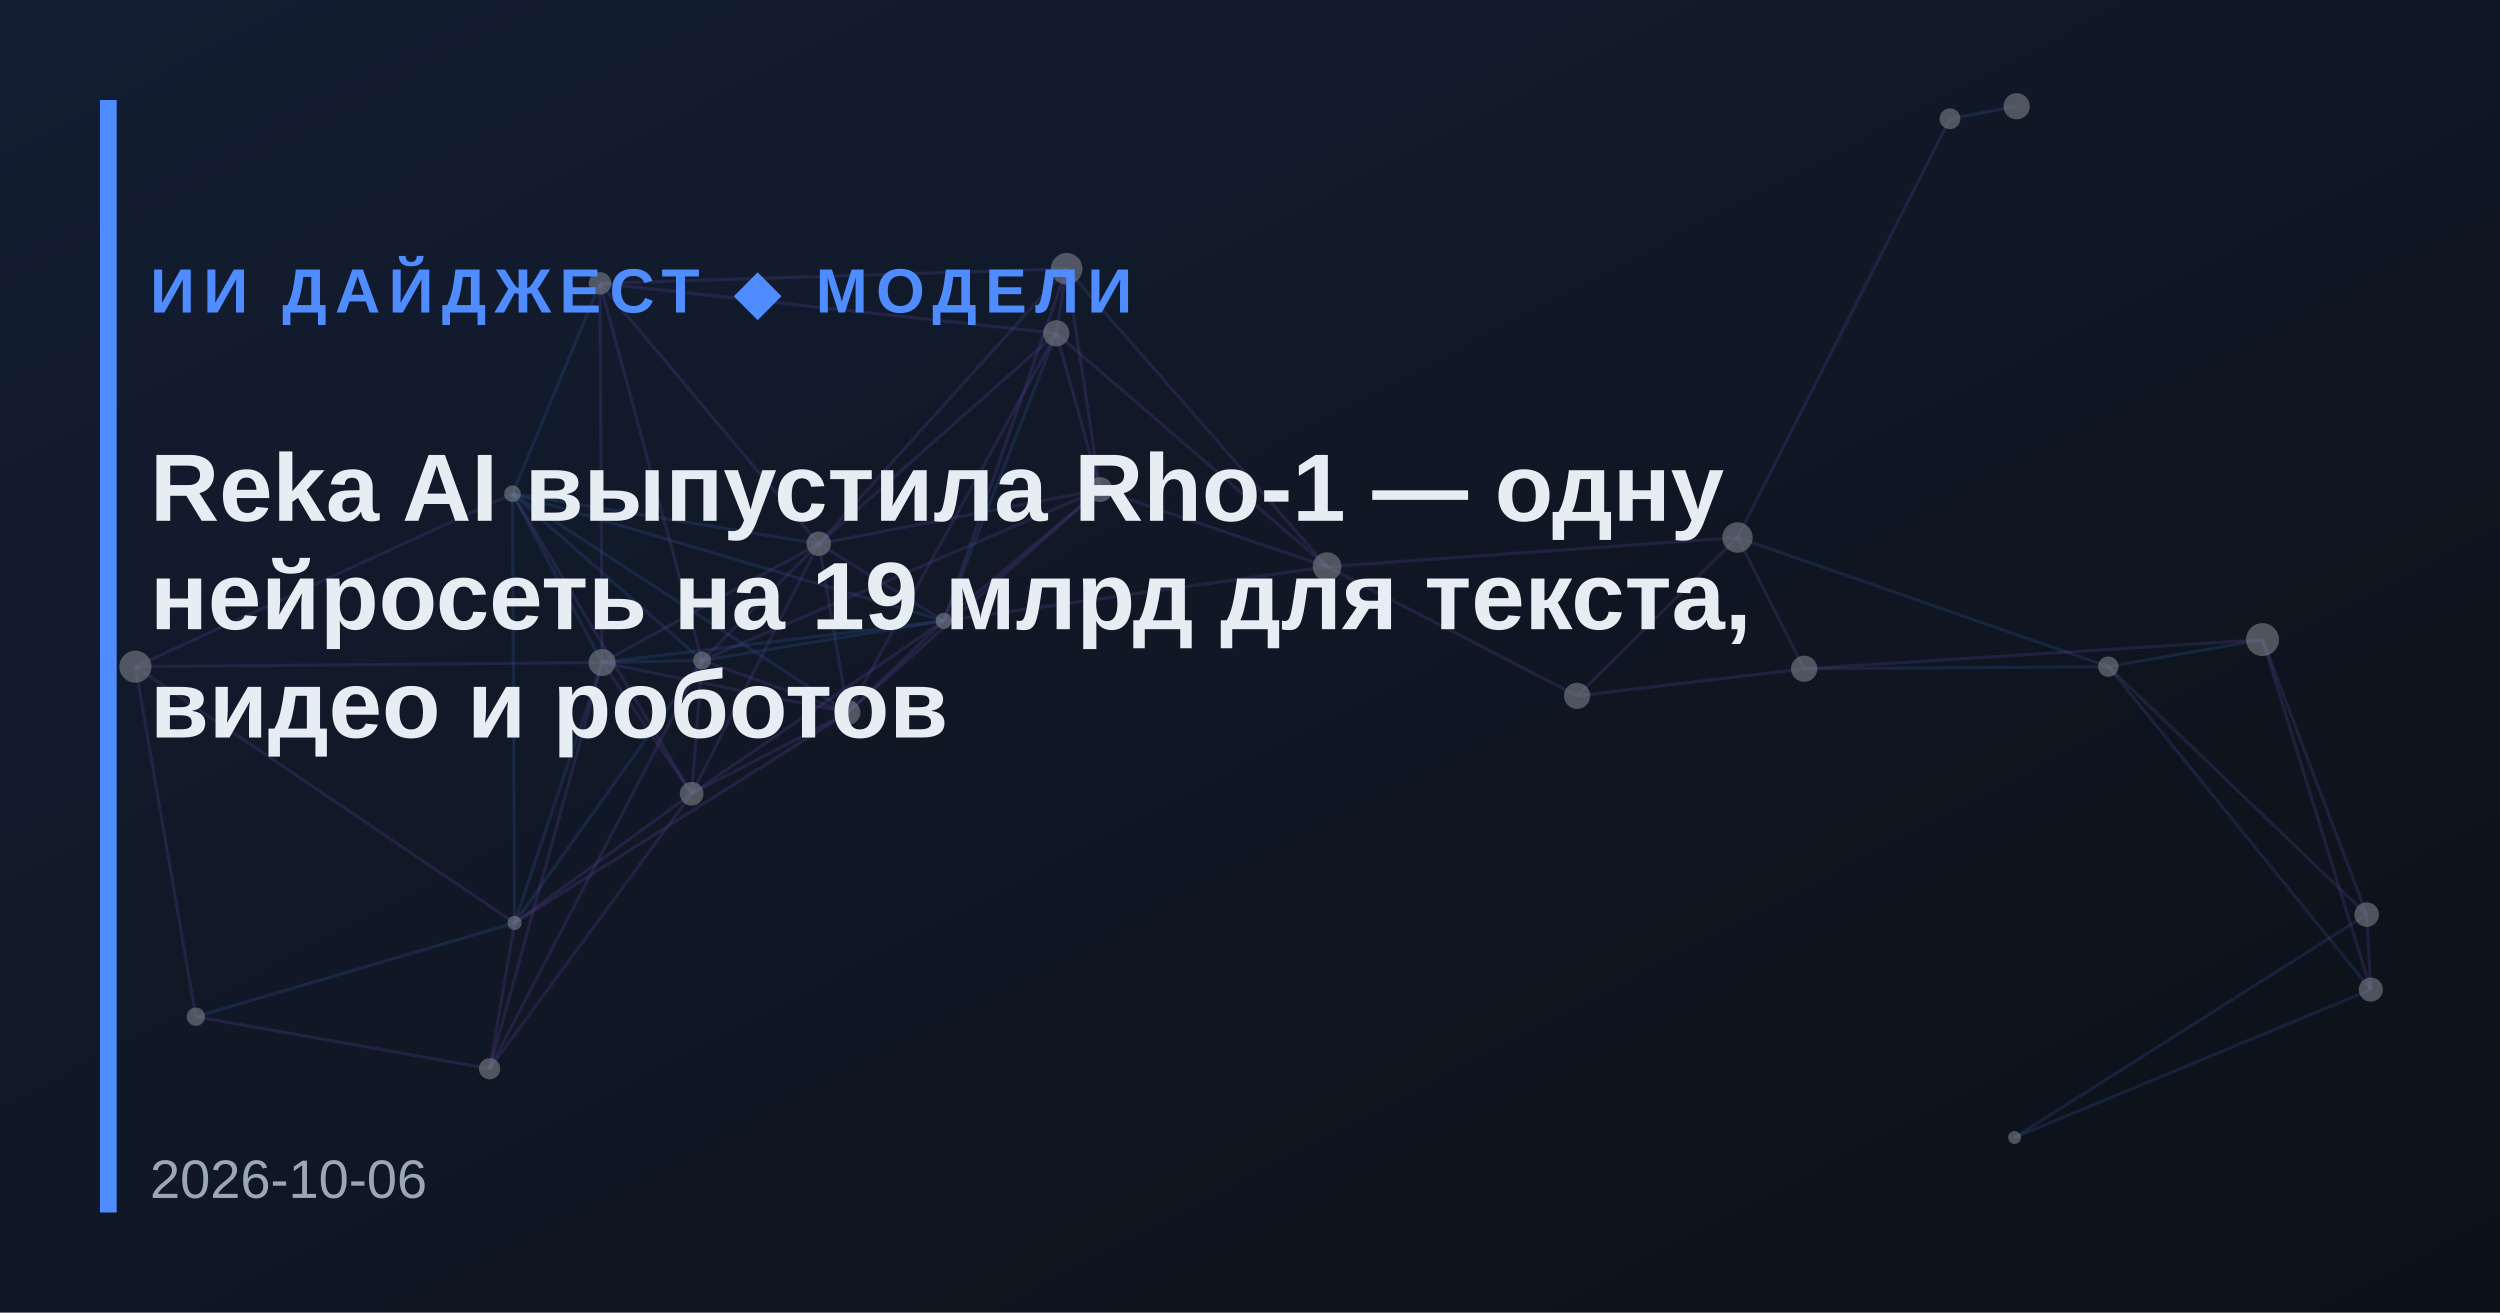
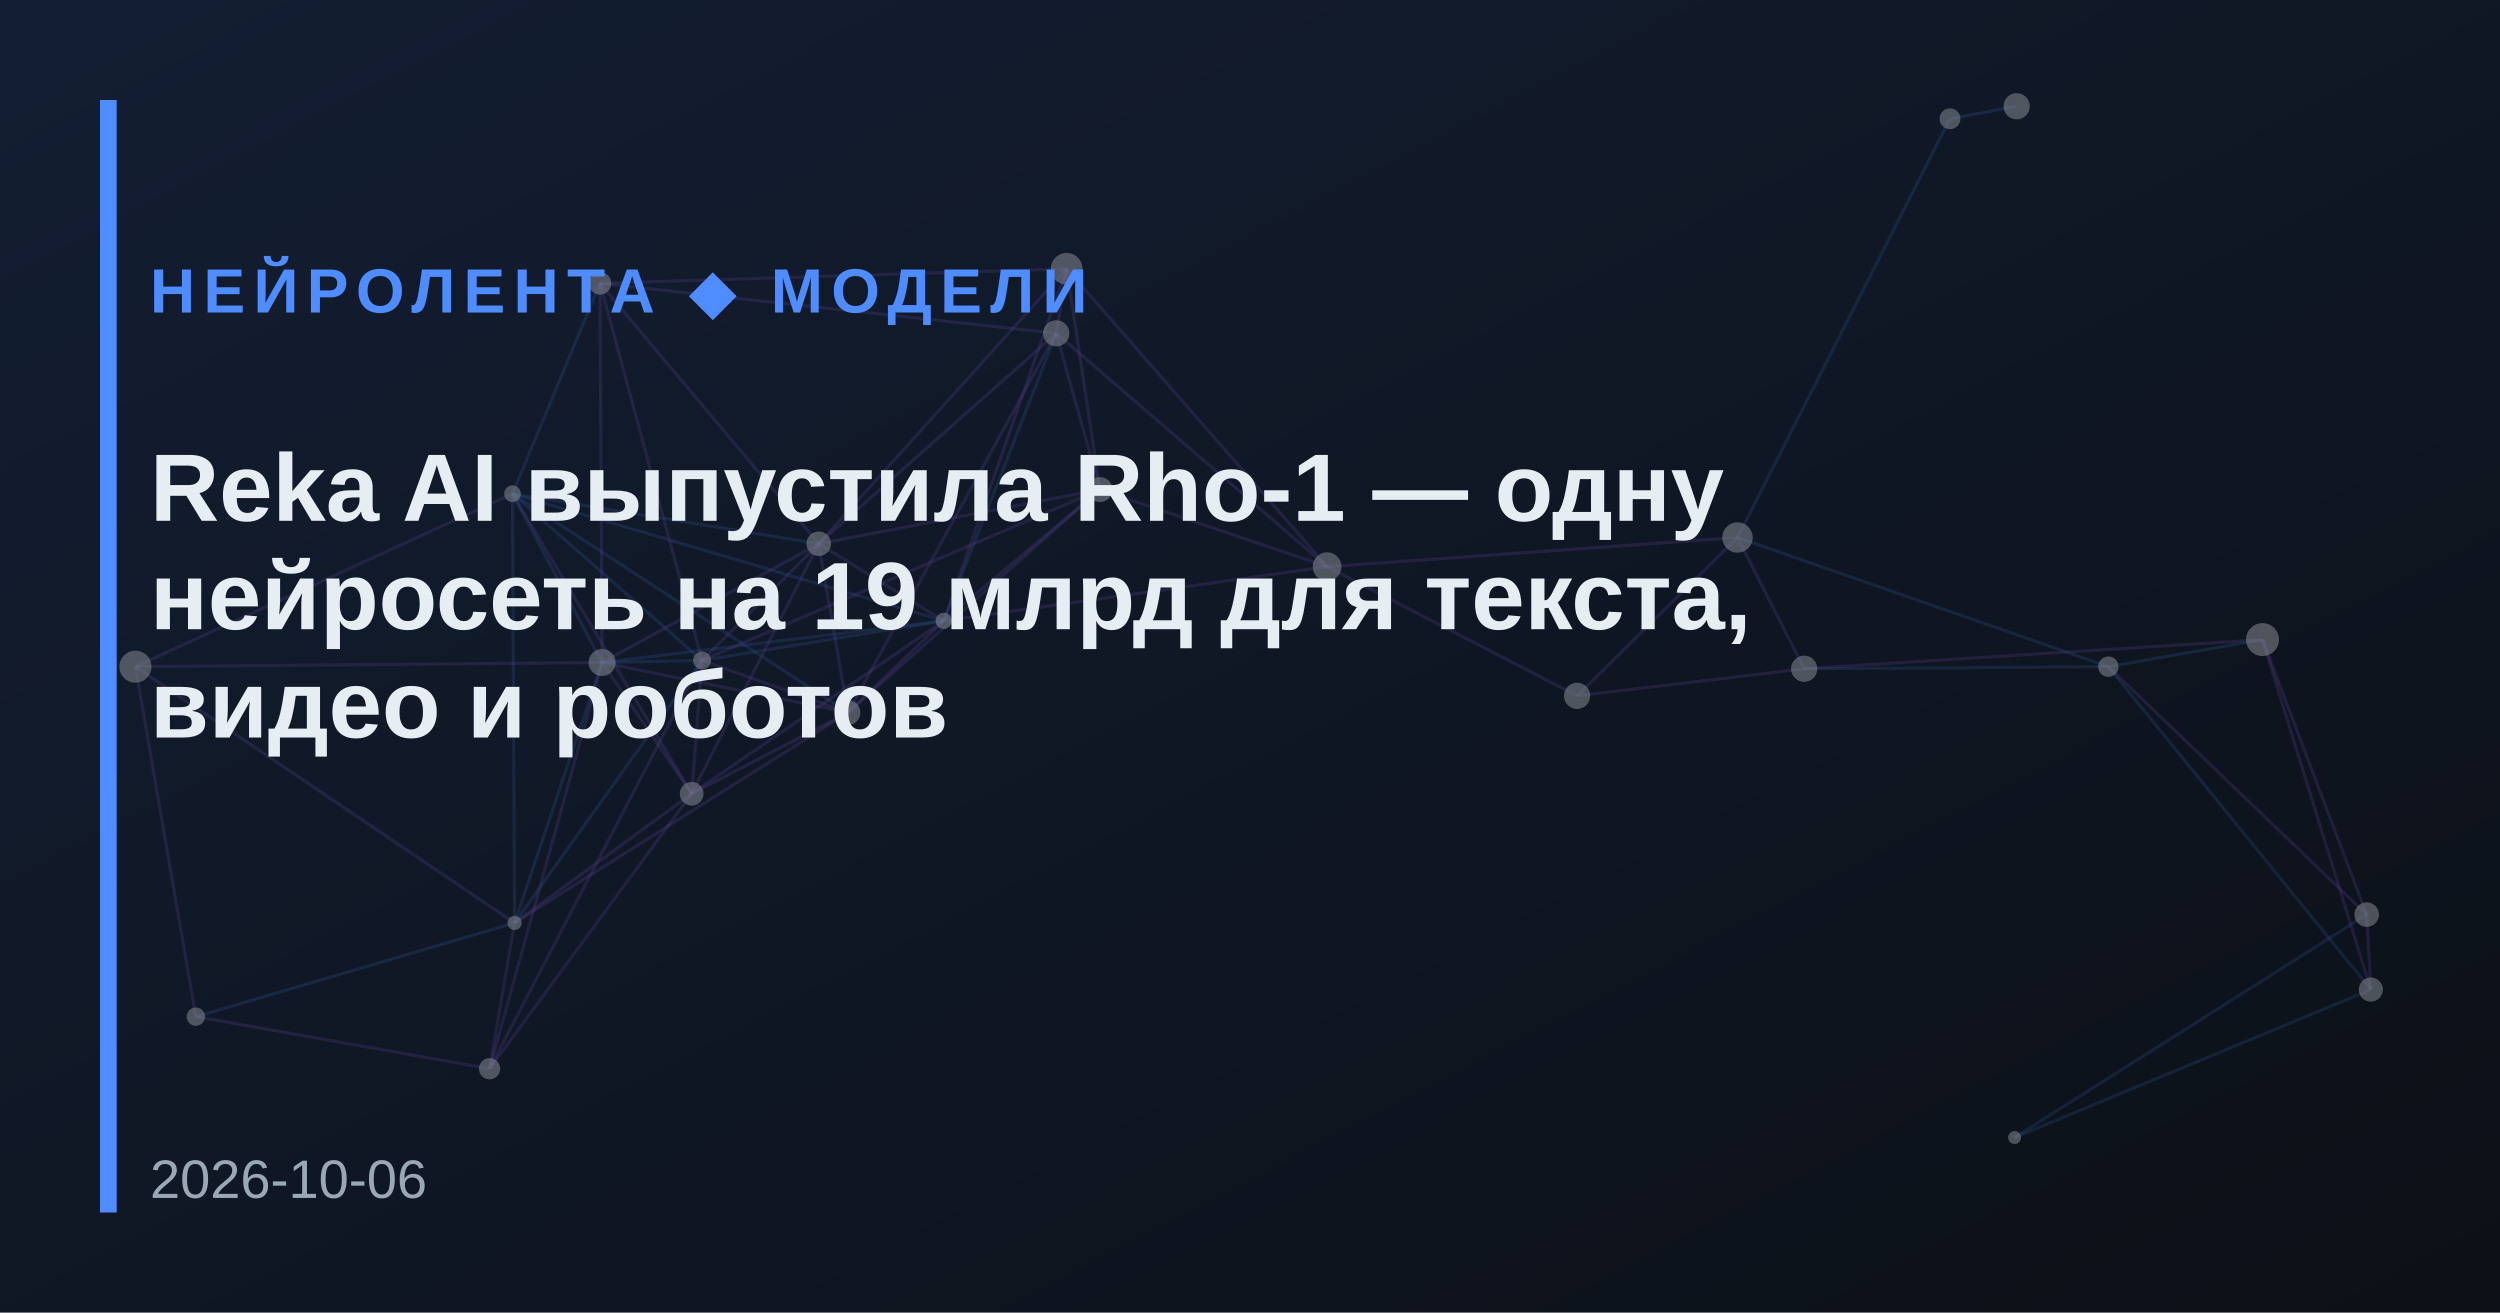
<svg xmlns="http://www.w3.org/2000/svg" viewBox="0 0 1200 630" width="1200" height="630">
  <defs>
    <linearGradient id="bg" x1="0" y1="0" x2="1" y2="1">
      <stop offset="0" stop-color="#1a2a4a" />
      <stop offset="1" stop-color="#0d1117" />
    </linearGradient>
  </defs>
  <rect width="1200" height="630" fill="url(#bg)" />
  <line x1="235" y1="513" x2="332" y2="381" stroke="#9d6bff" stroke-opacity="0.25" stroke-width="1.5" />
  <line x1="235" y1="513" x2="247" y2="443" stroke="#9d6bff" stroke-opacity="0.25" stroke-width="1.5" />
  <line x1="235" y1="513" x2="337" y2="317" stroke="#9d6bff" stroke-opacity="0.25" stroke-width="1.5" />
  <line x1="235" y1="513" x2="289" y2="318" stroke="#9d6bff" stroke-opacity="0.25" stroke-width="1.5" />
  <line x1="235" y1="513" x2="94" y2="488" stroke="#9d6bff" stroke-opacity="0.25" stroke-width="1.5" />
  <line x1="332" y1="381" x2="246" y2="237" stroke="#9d6bff" stroke-opacity="0.25" stroke-width="1.5" />
  <line x1="332" y1="381" x2="407" y2="342" stroke="#9d6bff" stroke-opacity="0.25" stroke-width="1.5" />
  <line x1="332" y1="381" x2="393" y2="261" stroke="#9d6bff" stroke-opacity="0.25" stroke-width="1.5" />
  <line x1="332" y1="381" x2="453" y2="298" stroke="#9d6bff" stroke-opacity="0.25" stroke-width="1.5" />
  <line x1="332" y1="381" x2="247" y2="443" stroke="#9d6bff" stroke-opacity="0.25" stroke-width="1.5" />
  <line x1="332" y1="381" x2="337" y2="317" stroke="#9d6bff" stroke-opacity="0.25" stroke-width="1.5" />
  <line x1="332" y1="381" x2="289" y2="318" stroke="#9d6bff" stroke-opacity="0.25" stroke-width="1.5" />
  <line x1="65" y1="320" x2="246" y2="237" stroke="#9d6bff" stroke-opacity="0.25" stroke-width="1.5" />
  <line x1="65" y1="320" x2="247" y2="443" stroke="#9d6bff" stroke-opacity="0.25" stroke-width="1.5" />
  <line x1="65" y1="320" x2="289" y2="318" stroke="#9d6bff" stroke-opacity="0.25" stroke-width="1.5" />
  <line x1="65" y1="320" x2="94" y2="488" stroke="#9d6bff" stroke-opacity="0.25" stroke-width="1.5" />
  <line x1="967" y1="546" x2="1136" y2="439" stroke="#4f8cff" stroke-opacity="0.25" stroke-width="1.5" />
  <line x1="967" y1="546" x2="1138" y2="475" stroke="#4f8cff" stroke-opacity="0.25" stroke-width="1.5" />
  <line x1="246" y1="237" x2="407" y2="342" stroke="#4f8cff" stroke-opacity="0.25" stroke-width="1.5" />
  <line x1="246" y1="237" x2="393" y2="261" stroke="#4f8cff" stroke-opacity="0.25" stroke-width="1.5" />
  <line x1="246" y1="237" x2="453" y2="298" stroke="#4f8cff" stroke-opacity="0.25" stroke-width="1.5" />
  <line x1="246" y1="237" x2="288" y2="136" stroke="#4f8cff" stroke-opacity="0.25" stroke-width="1.5" />
  <line x1="246" y1="237" x2="247" y2="443" stroke="#4f8cff" stroke-opacity="0.25" stroke-width="1.5" />
  <line x1="246" y1="237" x2="337" y2="317" stroke="#4f8cff" stroke-opacity="0.25" stroke-width="1.5" />
  <line x1="246" y1="237" x2="289" y2="318" stroke="#4f8cff" stroke-opacity="0.25" stroke-width="1.5" />
  <line x1="512" y1="129" x2="528" y2="235" stroke="#9d6bff" stroke-opacity="0.25" stroke-width="1.5" />
  <line x1="512" y1="129" x2="393" y2="261" stroke="#9d6bff" stroke-opacity="0.25" stroke-width="1.5" />
  <line x1="512" y1="129" x2="637" y2="272" stroke="#9d6bff" stroke-opacity="0.25" stroke-width="1.5" />
  <line x1="512" y1="129" x2="453" y2="298" stroke="#9d6bff" stroke-opacity="0.25" stroke-width="1.5" />
  <line x1="512" y1="129" x2="507" y2="160" stroke="#9d6bff" stroke-opacity="0.25" stroke-width="1.5" />
  <line x1="512" y1="129" x2="288" y2="136" stroke="#9d6bff" stroke-opacity="0.25" stroke-width="1.5" />
  <line x1="1136" y1="439" x2="1012" y2="320" stroke="#9d6bff" stroke-opacity="0.25" stroke-width="1.5" />
  <line x1="1136" y1="439" x2="1086" y2="307" stroke="#9d6bff" stroke-opacity="0.25" stroke-width="1.5" />
  <line x1="1136" y1="439" x2="1138" y2="475" stroke="#9d6bff" stroke-opacity="0.25" stroke-width="1.5" />
  <line x1="407" y1="342" x2="528" y2="235" stroke="#9d6bff" stroke-opacity="0.25" stroke-width="1.5" />
  <line x1="407" y1="342" x2="393" y2="261" stroke="#9d6bff" stroke-opacity="0.25" stroke-width="1.5" />
  <line x1="407" y1="342" x2="453" y2="298" stroke="#9d6bff" stroke-opacity="0.25" stroke-width="1.5" />
  <line x1="407" y1="342" x2="507" y2="160" stroke="#9d6bff" stroke-opacity="0.25" stroke-width="1.5" />
  <line x1="407" y1="342" x2="247" y2="443" stroke="#9d6bff" stroke-opacity="0.25" stroke-width="1.5" />
  <line x1="407" y1="342" x2="337" y2="317" stroke="#9d6bff" stroke-opacity="0.25" stroke-width="1.5" />
  <line x1="407" y1="342" x2="289" y2="318" stroke="#9d6bff" stroke-opacity="0.25" stroke-width="1.5" />
  <line x1="936" y1="57" x2="968" y2="51" stroke="#4f8cff" stroke-opacity="0.25" stroke-width="1.5" />
  <line x1="936" y1="57" x2="834" y2="258" stroke="#4f8cff" stroke-opacity="0.25" stroke-width="1.5" />
  <line x1="1012" y1="320" x2="1086" y2="307" stroke="#4f8cff" stroke-opacity="0.25" stroke-width="1.5" />
  <line x1="1012" y1="320" x2="866" y2="321" stroke="#4f8cff" stroke-opacity="0.25" stroke-width="1.5" />
  <line x1="1012" y1="320" x2="834" y2="258" stroke="#4f8cff" stroke-opacity="0.25" stroke-width="1.5" />
  <line x1="1012" y1="320" x2="1138" y2="475" stroke="#4f8cff" stroke-opacity="0.25" stroke-width="1.5" />
  <line x1="1086" y1="307" x2="866" y2="321" stroke="#9d6bff" stroke-opacity="0.25" stroke-width="1.5" />
  <line x1="1086" y1="307" x2="1138" y2="475" stroke="#9d6bff" stroke-opacity="0.25" stroke-width="1.5" />
  <line x1="528" y1="235" x2="393" y2="261" stroke="#9d6bff" stroke-opacity="0.25" stroke-width="1.5" />
  <line x1="528" y1="235" x2="637" y2="272" stroke="#9d6bff" stroke-opacity="0.25" stroke-width="1.5" />
  <line x1="528" y1="235" x2="453" y2="298" stroke="#9d6bff" stroke-opacity="0.25" stroke-width="1.5" />
  <line x1="528" y1="235" x2="507" y2="160" stroke="#9d6bff" stroke-opacity="0.25" stroke-width="1.5" />
  <line x1="528" y1="235" x2="337" y2="317" stroke="#9d6bff" stroke-opacity="0.25" stroke-width="1.5" />
  <line x1="866" y1="321" x2="757" y2="334" stroke="#9d6bff" stroke-opacity="0.25" stroke-width="1.5" />
  <line x1="866" y1="321" x2="834" y2="258" stroke="#9d6bff" stroke-opacity="0.25" stroke-width="1.5" />
  <line x1="393" y1="261" x2="453" y2="298" stroke="#9d6bff" stroke-opacity="0.25" stroke-width="1.5" />
  <line x1="393" y1="261" x2="507" y2="160" stroke="#9d6bff" stroke-opacity="0.25" stroke-width="1.5" />
  <line x1="393" y1="261" x2="288" y2="136" stroke="#9d6bff" stroke-opacity="0.25" stroke-width="1.5" />
  <line x1="393" y1="261" x2="337" y2="317" stroke="#9d6bff" stroke-opacity="0.25" stroke-width="1.5" />
  <line x1="393" y1="261" x2="289" y2="318" stroke="#9d6bff" stroke-opacity="0.25" stroke-width="1.5" />
  <line x1="637" y1="272" x2="757" y2="334" stroke="#9d6bff" stroke-opacity="0.25" stroke-width="1.5" />
  <line x1="637" y1="272" x2="453" y2="298" stroke="#9d6bff" stroke-opacity="0.25" stroke-width="1.5" />
  <line x1="637" y1="272" x2="507" y2="160" stroke="#9d6bff" stroke-opacity="0.25" stroke-width="1.5" />
  <line x1="637" y1="272" x2="834" y2="258" stroke="#9d6bff" stroke-opacity="0.25" stroke-width="1.5" />
  <line x1="757" y1="334" x2="834" y2="258" stroke="#9d6bff" stroke-opacity="0.25" stroke-width="1.5" />
  <line x1="453" y1="298" x2="507" y2="160" stroke="#4f8cff" stroke-opacity="0.25" stroke-width="1.5" />
  <line x1="453" y1="298" x2="337" y2="317" stroke="#4f8cff" stroke-opacity="0.25" stroke-width="1.5" />
  <line x1="453" y1="298" x2="289" y2="318" stroke="#4f8cff" stroke-opacity="0.25" stroke-width="1.5" />
  <line x1="507" y1="160" x2="288" y2="136" stroke="#9d6bff" stroke-opacity="0.25" stroke-width="1.5" />
  <line x1="288" y1="136" x2="337" y2="317" stroke="#9d6bff" stroke-opacity="0.25" stroke-width="1.5" />
  <line x1="288" y1="136" x2="289" y2="318" stroke="#9d6bff" stroke-opacity="0.25" stroke-width="1.5" />
  <line x1="247" y1="443" x2="337" y2="317" stroke="#4f8cff" stroke-opacity="0.25" stroke-width="1.5" />
  <line x1="247" y1="443" x2="289" y2="318" stroke="#4f8cff" stroke-opacity="0.25" stroke-width="1.5" />
  <line x1="247" y1="443" x2="94" y2="488" stroke="#4f8cff" stroke-opacity="0.25" stroke-width="1.5" />
  <line x1="337" y1="317" x2="289" y2="318" stroke="#4f8cff" stroke-opacity="0.25" stroke-width="1.5" />
  <circle cx="235" cy="513" r="5.1" fill="#e6edf3" fill-opacity="0.55" />
  <circle cx="332" cy="381" r="5.7" fill="#e6edf3" fill-opacity="0.55" />
  <circle cx="65" cy="320" r="7.7" fill="#e6edf3" fill-opacity="0.55" />
  <circle cx="967" cy="546" r="3.1" fill="#e6edf3" fill-opacity="0.55" />
  <circle cx="246" cy="237" r="4.0" fill="#e6edf3" fill-opacity="0.55" />
  <circle cx="512" cy="129" r="7.6" fill="#e6edf3" fill-opacity="0.55" />
  <circle cx="1136" cy="439" r="5.9" fill="#e6edf3" fill-opacity="0.55" />
  <circle cx="407" cy="342" r="6.0" fill="#e6edf3" fill-opacity="0.55" />
  <circle cx="936" cy="57" r="5.0" fill="#e6edf3" fill-opacity="0.55" />
  <circle cx="1012" cy="320" r="4.9" fill="#e6edf3" fill-opacity="0.55" />
  <circle cx="1086" cy="307" r="7.9" fill="#e6edf3" fill-opacity="0.55" />
  <circle cx="528" cy="235" r="6.0" fill="#e6edf3" fill-opacity="0.55" />
  <circle cx="866" cy="321" r="6.3" fill="#e6edf3" fill-opacity="0.55" />
  <circle cx="393" cy="261" r="5.9" fill="#e6edf3" fill-opacity="0.55" />
  <circle cx="637" cy="272" r="6.9" fill="#e6edf3" fill-opacity="0.55" />
  <circle cx="968" cy="51" r="6.3" fill="#e6edf3" fill-opacity="0.55" />
  <circle cx="757" cy="334" r="6.3" fill="#e6edf3" fill-opacity="0.55" />
  <circle cx="453" cy="298" r="3.9" fill="#e6edf3" fill-opacity="0.55" />
  <circle cx="507" cy="160" r="6.3" fill="#e6edf3" fill-opacity="0.55" />
  <circle cx="288" cy="136" r="5.4" fill="#e6edf3" fill-opacity="0.55" />
  <circle cx="247" cy="443" r="3.4" fill="#e6edf3" fill-opacity="0.55" />
  <circle cx="834" cy="258" r="7.3" fill="#e6edf3" fill-opacity="0.55" />
  <circle cx="337" cy="317" r="4.3" fill="#e6edf3" fill-opacity="0.55" />
  <circle cx="289" cy="318" r="6.5" fill="#e6edf3" fill-opacity="0.55" />
  <circle cx="1138" cy="475" r="5.8" fill="#e6edf3" fill-opacity="0.55" />
  <circle cx="94" cy="488" r="4.4" fill="#e6edf3" fill-opacity="0.55" />
  <rect x="0" y="0" width="1200" height="630" fill="#0d1117" fill-opacity="0.45" />
  <rect x="48" y="48" width="8" height="534" fill="#4f8cff" />
-   <text x="72" y="150" font-family="Arial, sans-serif" font-size="30" font-weight="bold" fill="#4f8cff" letter-spacing="4">ИИ ДАЙДЖЕСТ ◆ МОДЕЛИ</text>
+   <text x="72" y="150" font-family="Arial, sans-serif" font-size="30" font-weight="bold" fill="#4f8cff" letter-spacing="4">НЕЙРОЛЕНТА ◆ МОДЕЛИ</text>
  <text x="72" y="250" font-family="Arial, sans-serif" font-size="46" font-weight="bold" fill="#e6edf3">
    <tspan x="72" dy="0">Reka AI выпустила Rho-1 — одну</tspan>
    <tspan x="72" dy="52">нейросеть на 19 млрд для текста,</tspan>
    <tspan x="72" dy="52">видео и роботов</tspan>
  </text>
  <text x="72" y="575" font-family="Arial, sans-serif" font-size="26" fill="#9aa7b5">2026-10-06</text>
</svg>
